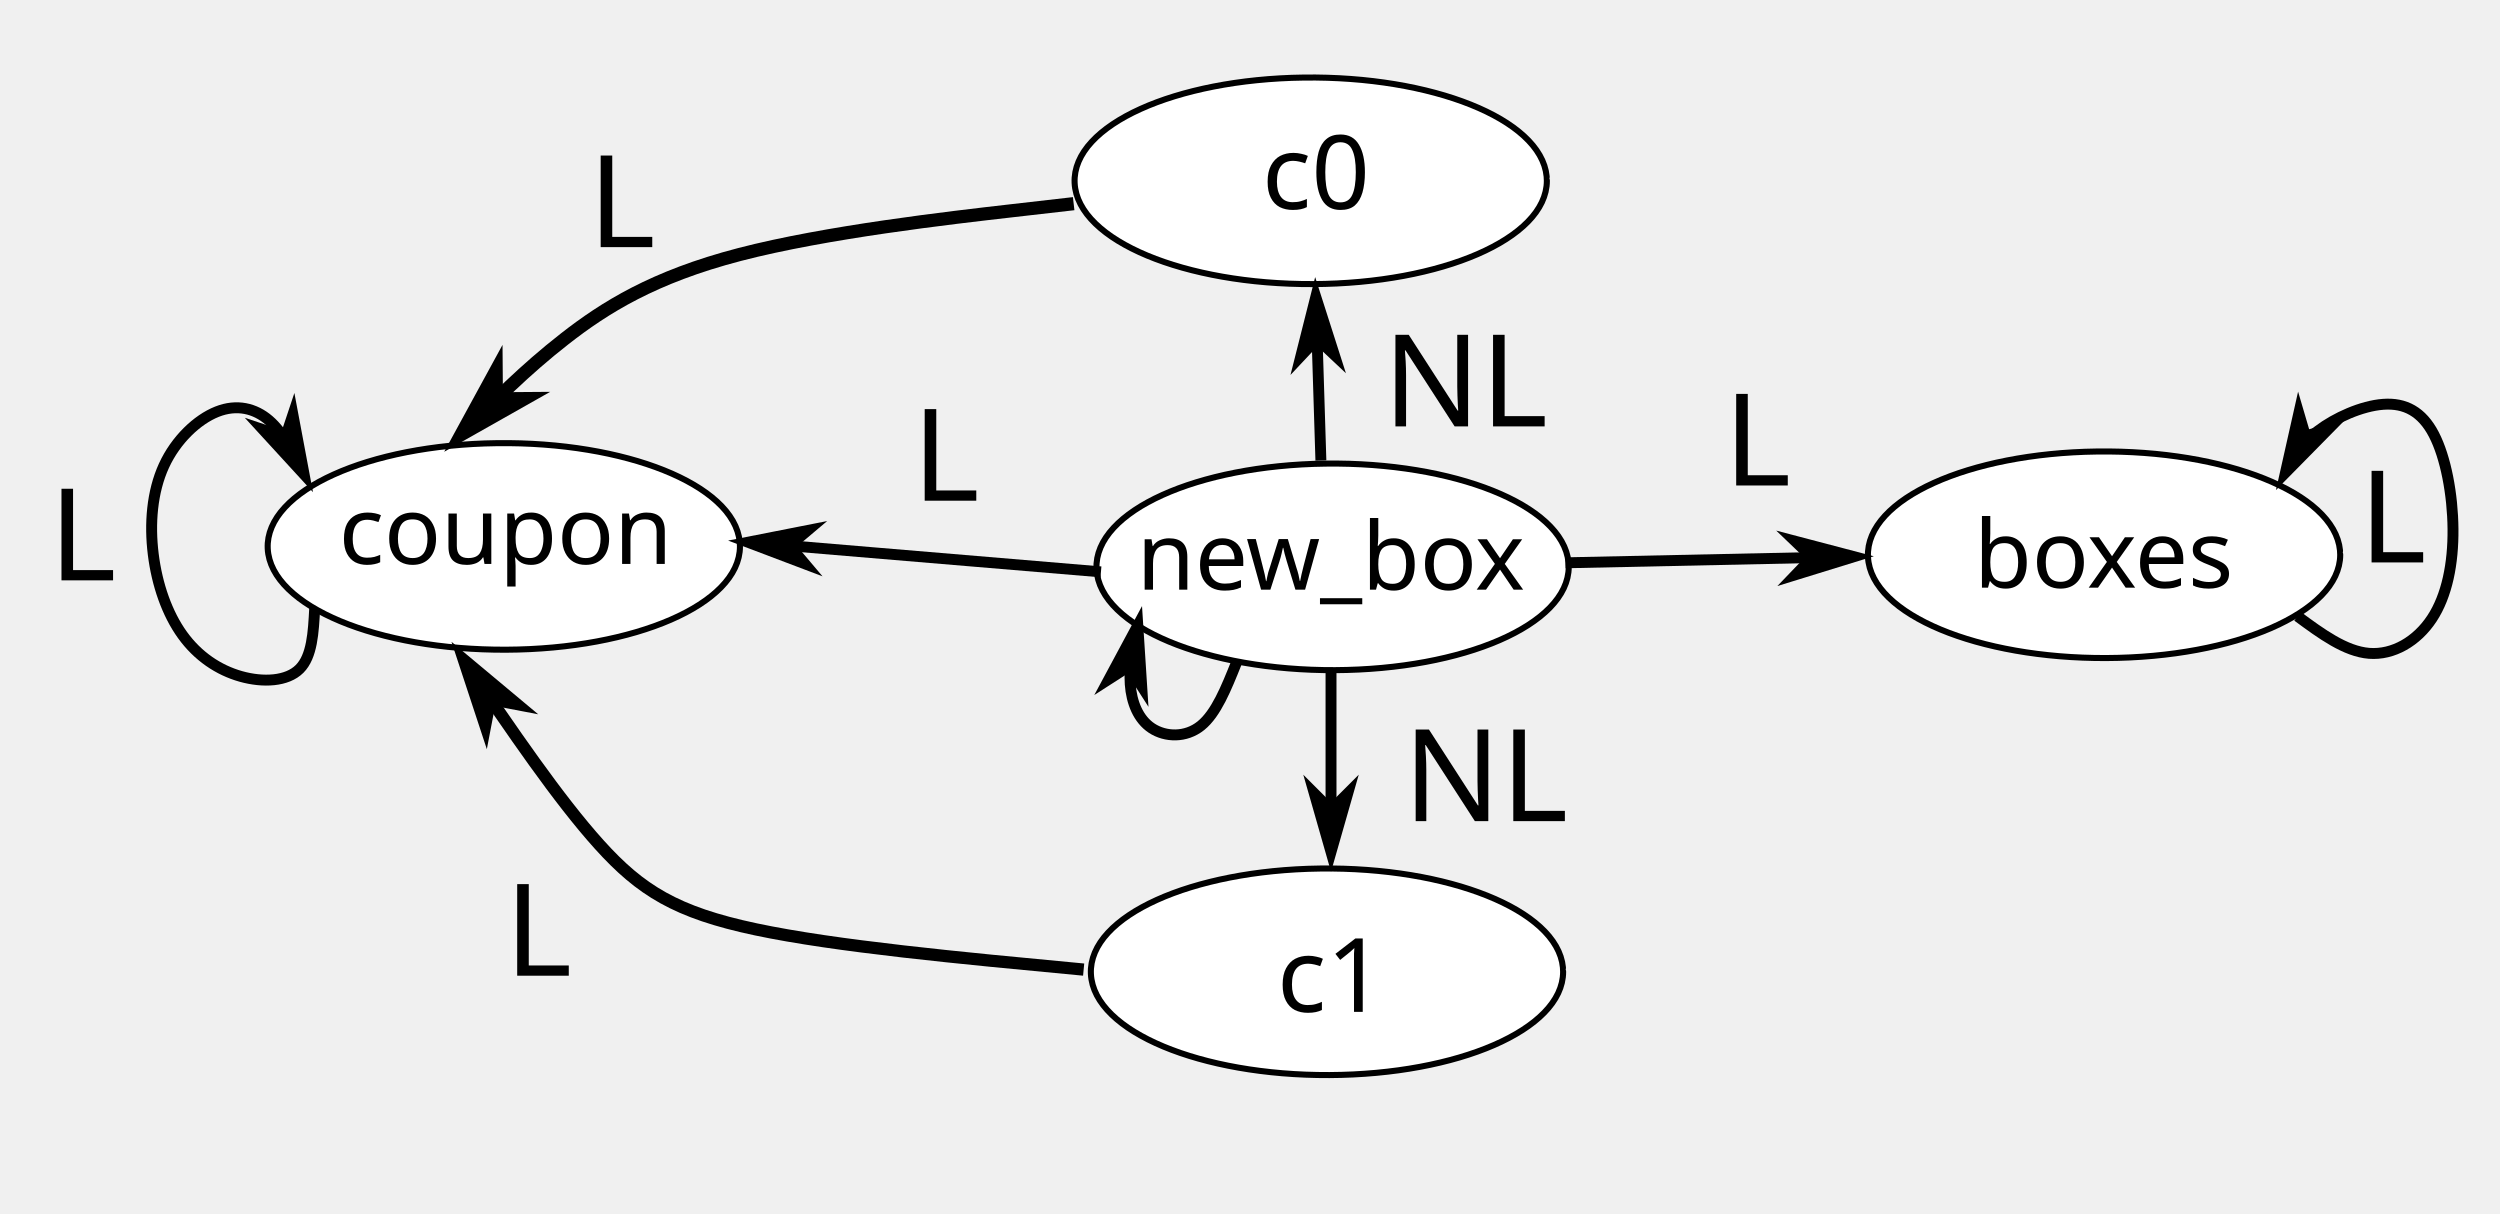
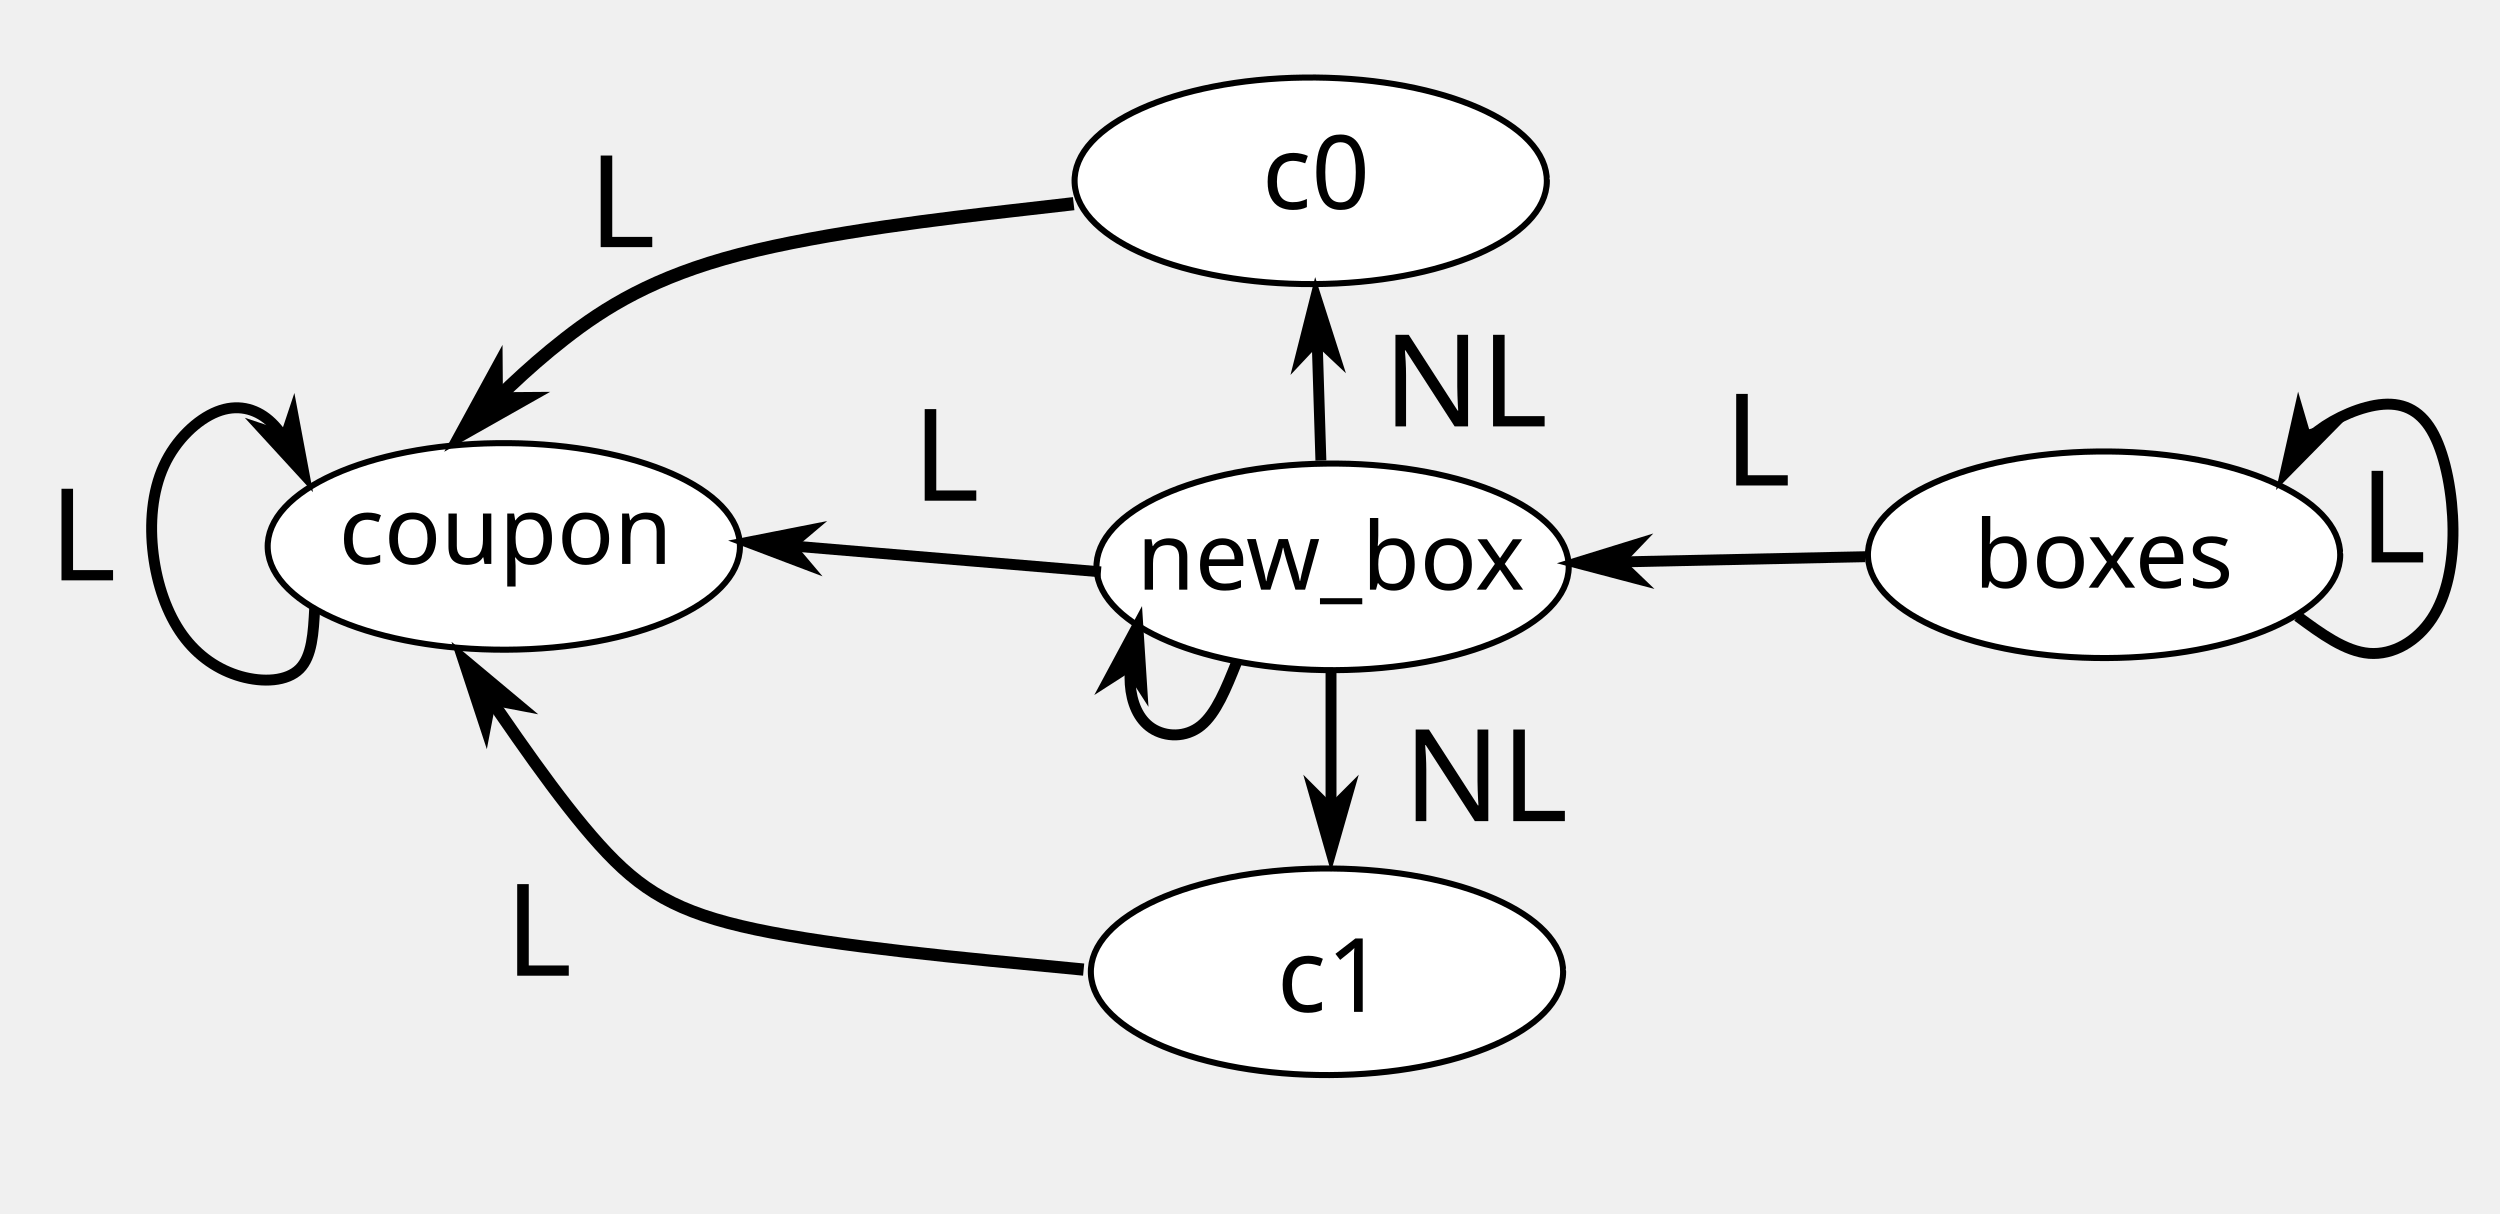
<svg xmlns="http://www.w3.org/2000/svg" xmlns:xlink="http://www.w3.org/1999/xlink" width="206mm" height="100mm" viewBox="0 0 206 100" version="1.1" id="svg5">
  <defs id="defs2">
    <marker style="overflow:visible;" id="marker37610" refX="0.0" refY="0.0" orient="auto">
      <path transform="scale(0.4) rotate(180) translate(10,0)" style="fill-rule:evenodd;fill:context-stroke;stroke:context-stroke;stroke-width:1.0pt;" d="M 0.0,0.0 L 5.0,-5.0 L -12.5,0.0 L 5.0,5.0 L 0.0,0.0 z " id="path37608" />
    </marker>
    <marker style="overflow:visible" id="marker31057" refX="0.0" refY="0.0" orient="auto">
      <path transform="scale(0.4) translate(10,0)" style="fill-rule:evenodd;fill:context-stroke;stroke:context-stroke;stroke-width:1.0pt" d="M 0.0,0.0 L 5.0,-5.0 L -12.5,0.0 L 5.0,5.0 L 0.0,0.0 z " id="path31055" />
    </marker>
    <marker style="overflow:visible" id="marker31047" refX="0.0" refY="0.0" orient="auto">
      <path transform="scale(0.8) translate(12.5,0)" style="fill-rule:evenodd;fill:context-stroke;stroke:context-stroke;stroke-width:1.0pt" d="M 0.0,0.0 L 5.0,-5.0 L -12.5,0.0 L 5.0,5.0 L 0.0,0.0 z " id="path31045" />
    </marker>
    <marker style="overflow:visible;" id="marker31037" refX="0.0" refY="0.0" orient="auto">
      <path transform="scale(0.4) rotate(180) translate(10,0)" style="fill-rule:evenodd;fill:context-stroke;stroke:context-stroke;stroke-width:1.0pt;" d="M 0.0,0.0 L 5.0,-5.0 L -12.5,0.0 L 5.0,5.0 L 0.0,0.0 z " id="path31035" />
    </marker>
    <marker style="overflow:visible" id="Arrow1Mstart" refX="0.0" refY="0.0" orient="auto">
      <path transform="scale(0.4) translate(10,0)" style="fill-rule:evenodd;fill:context-stroke;stroke:context-stroke;stroke-width:1.0pt" d="M 0.0,0.0 L 5.0,-5.0 L -12.5,0.0 L 5.0,5.0 L 0.0,0.0 z " id="path29568" />
    </marker>
    <linearGradient id="linearGradient29990">
      <stop style="stop-color:#ffffff;stop-opacity:1;" offset="0" id="stop29986" />
      <stop style="stop-color:#000000;stop-opacity:1" offset="1" id="stop29988" />
    </linearGradient>
    <marker style="overflow:visible;" id="Arrow1Mend" refX="0.0" refY="0.0" orient="auto">
      <path transform="scale(0.4) rotate(180) translate(10,0)" style="fill-rule:evenodd;fill:context-stroke;stroke:context-stroke;stroke-width:1.0pt;" d="M 0.0,0.0 L 5.0,-5.0 L -12.5,0.0 L 5.0,5.0 L 0.0,0.0 z " id="path29571" />
    </marker>
    <marker style="overflow:visible;" id="marker29860" refX="0.0" refY="0.0" orient="auto">
      <path transform="scale(0.8) rotate(180) translate(12.5,0)" style="fill-rule:evenodd;fill:context-stroke;stroke:context-stroke;stroke-width:1.0pt;" d="M 0.0,0.0 L 5.0,-5.0 L -12.5,0.0 L 5.0,5.0 L 0.0,0.0 z " id="path29858" />
    </marker>
    <marker style="overflow:visible" id="marker29850" refX="0.0" refY="0.0" orient="auto">
      <path transform="scale(0.8) translate(12.5,0)" style="fill-rule:evenodd;fill:context-stroke;stroke:context-stroke;stroke-width:1.0pt" d="M 0.0,0.0 L 5.0,-5.0 L -12.5,0.0 L 5.0,5.0 L 0.0,0.0 z " id="path29848" />
    </marker>
    <marker style="overflow:visible" id="marker29840" refX="0.0" refY="0.0" orient="auto">
      <path transform="scale(0.8) translate(12.5,0)" style="fill-rule:evenodd;fill:context-stroke;stroke:context-stroke;stroke-width:1.0pt" d="M 0.0,0.0 L 5.0,-5.0 L -12.5,0.0 L 5.0,5.0 L 0.0,0.0 z " id="path29838" />
    </marker>
    <marker style="overflow:visible" id="Arrow1Lstart" refX="0.0" refY="0.0" orient="auto">
      <path transform="scale(0.8) translate(12.5,0)" style="fill-rule:evenodd;fill:context-stroke;stroke:context-stroke;stroke-width:1.0pt" d="M 0.0,0.0 L 5.0,-5.0 L -12.5,0.0 L 5.0,5.0 L 0.0,0.0 z " id="path29562" />
    </marker>
    <marker style="overflow:visible;" id="Arrow1Lend" refX="0.0" refY="0.0" orient="auto">
      <path transform="scale(0.8) rotate(180) translate(12.5,0)" style="fill-rule:evenodd;fill:context-stroke;stroke:context-stroke;stroke-width:1.0pt;" d="M 0.0,0.0 L 5.0,-5.0 L -12.5,0.0 L 5.0,5.0 L 0.0,0.0 z " id="path29565" />
    </marker>
    <linearGradient id="linearGradient29251">
      <stop style="stop-color:#ffffff;stop-opacity:1;" offset="0" id="stop29247" />
      <stop style="stop-color:#ffffff;stop-opacity:0;" offset="1" id="stop29249" />
    </linearGradient>
    <linearGradient xlink:href="#linearGradient29251" id="linearGradient29253" x1="135.901" y1="45.851" x2="60.706" y2="44.691" gradientUnits="userSpaceOnUse" gradientTransform="translate(-47.31241,-29.71369)" />
    <linearGradient xlink:href="#linearGradient29990" id="linearGradient29992" x1="78.897" y1="77.658" x2="40.481" y2="53.7" gradientUnits="userSpaceOnUse" gradientTransform="translate(10.61822,2.00452)" />
    <marker style="overflow:visible" id="marker31037-8" refX="0" refY="0" orient="auto">
      <path transform="matrix(-0.4,0,0,-0.4,-4,0)" style="fill:context-stroke;fill-rule:evenodd;stroke:context-stroke;stroke-width:1pt" d="M 0,0 5,-5 -12.5,0 5,5 Z" id="path31035-1" />
    </marker>
  </defs>
  <g id="layer1">
    <path style="fill:#ffffff;stroke:#000000;stroke-width:1;stroke-linecap:round;stroke-linejoin:round;stroke-miterlimit:4;stroke-dasharray:none;paint-order:stroke fill markers" id="path862" d="M 60.722,45.025 A 19.208,8.261 0 0 1 41.708,53.286 19.208,8.261 0 0 1 22.31,45.192 19.208,8.261 0 0 1 40.931,36.767 19.208,8.261 0 0 1 60.706,44.691" />
    <path style="fill:url(#linearGradient29992);fill-opacity:1;stroke:#000000;stroke-width:1;stroke-linecap:round;stroke-linejoin:round;stroke-miterlimit:4;stroke-dasharray:none;paint-order:stroke fill markers" id="path862-0" d="m 128.551,80.075 a 19.208,8.261 0 0 1 -19.013,8.261 19.208,8.261 0 0 1 -19.398,-8.094 19.208,8.261 0 0 1 18.621,-8.425 19.208,8.261 0 0 1 19.775,7.923" />
    <path style="fill:url(#linearGradient29253);fill-opacity:1;stroke:#000000;stroke-width:1;stroke-linecap:round;stroke-linejoin:round;stroke-miterlimit:4;stroke-dasharray:none;paint-order:stroke fill markers" id="path862-0-3" d="M 127.211,14.898 A 19.208,8.261 0 0 1 108.198,23.159 19.208,8.261 0 0 1 88.799,15.066 19.208,8.261 0 0 1 107.42,6.641 19.208,8.261 0 0 1 127.195,14.564" />
    <path style="fill:#ffffff;stroke:#000000;stroke-width:1;stroke-linecap:round;stroke-linejoin:round;stroke-miterlimit:4;stroke-dasharray:none;paint-order:stroke fill markers" id="path862-7" d="m 129.013,46.709 a 19.208,8.261 0 0 1 -19.013,8.261 19.208,8.261 0 0 1 -19.398,-8.094 19.208,8.261 0 0 1 18.621,-8.425 19.208,8.261 0 0 1 19.775,7.923" />
    <text xml:space="preserve" style="font-style:normal;font-weight:normal;font-size:7.761px;line-height:1.25;font-family:sans-serif;fill:#000000;fill-opacity:1;stroke:none;stroke-width:0.265" x="27.922" y="46.469" id="text4510">
      <tspan id="tspan4508" style="font-size:7.761px;stroke-width:0.265" x="27.922" y="46.469">coupon</tspan>
    </text>
    <text xml:space="preserve" style="font-style:normal;font-weight:normal;font-size:7.761px;line-height:1.25;font-family:sans-serif;fill:#000000;fill-opacity:1;stroke:none;stroke-width:0.265" x="93.664" y="48.587" id="text4510-7">
      <tspan id="tspan4508-0" style="font-size:7.761px;stroke-width:0.265" x="93.664" y="48.587">new_box</tspan>
    </text>
    <text xml:space="preserve" style="font-style:normal;font-weight:normal;font-size:8.467px;line-height:1.25;font-family:sans-serif;fill:#000000;fill-opacity:1;stroke:none;stroke-width:0.265" x="103.984" y="17.221" id="text22223">
      <tspan id="tspan22221" style="font-size:8.467px;stroke-width:0.265" x="103.984" y="17.221">c0</tspan>
    </text>
    <text xml:space="preserve" style="font-style:normal;font-weight:normal;font-size:8.467px;line-height:1.25;font-family:sans-serif;fill:#000000;fill-opacity:1;stroke:none;stroke-width:0.265" x="105.221" y="83.38" id="text25935">
      <tspan id="tspan25933" style="font-size:8.467px;stroke-width:0.265" x="105.221" y="83.38">c1</tspan>
    </text>
    <text xml:space="preserve" style="font-style:normal;font-weight:normal;font-size:10.583px;line-height:1.25;font-family:sans-serif;fill:#000000;fill-opacity:1;stroke:none;stroke-width:0.265" x="4.037" y="47.82" id="text33138">
      <tspan id="tspan33136" style="stroke-width:0.265" x="4.037" y="47.82">L</tspan>
    </text>
    <text xml:space="preserve" style="font-style:normal;font-weight:normal;font-size:10.583px;line-height:1.25;font-family:sans-serif;fill:#000000;fill-opacity:1;stroke:none;stroke-width:0.265" x="41.587" y="80.401" id="text33138-3">
      <tspan id="tspan33136-7" style="stroke-width:0.265" x="41.587" y="80.401">L</tspan>
    </text>
    <text xml:space="preserve" style="font-style:normal;font-weight:normal;font-size:10.583px;line-height:1.25;font-family:sans-serif;fill:#000000;fill-opacity:1;stroke:none;stroke-width:0.265" x="48.465" y="20.363" id="text33138-2-4">
      <tspan id="tspan33136-5-8" style="stroke-width:0.265" x="48.465" y="20.363">L</tspan>
    </text>
    <text xml:space="preserve" style="font-style:normal;font-weight:normal;font-size:10.583px;line-height:1.25;font-family:sans-serif;fill:#000000;fill-opacity:1;stroke:none;stroke-width:0.265" x="75.164" y="41.257" id="text33138-2-4-0">
      <tspan id="tspan33136-5-8-6" style="stroke-width:0.265" x="75.164" y="41.257">L</tspan>
    </text>
    <text xml:space="preserve" style="font-style:normal;font-weight:normal;font-size:10.583px;line-height:1.25;font-family:sans-serif;fill:#000000;fill-opacity:1;stroke:none;stroke-width:0.265" x="142.032" y="40.005" id="text33138-2-4-0-1">
      <tspan id="tspan33136-5-8-6-0" style="stroke-width:0.265" x="142.032" y="40.005">L</tspan>
    </text>
    <text xml:space="preserve" style="font-style:normal;font-weight:normal;font-size:10.583px;line-height:1.25;font-family:sans-serif;fill:#000000;fill-opacity:1;stroke:none;stroke-width:0.265" x="113.955" y="35.134" id="text33138-2-4-2-3">
      <tspan id="tspan33136-5-8-4-7" style="stroke-width:0.265" x="113.955" y="35.134">NL</tspan>
    </text>
    <path style="fill:none;stroke:#000000;stroke-width:0.9;stroke-linecap:butt;stroke-linejoin:miter;stroke-miterlimit:4;stroke-dasharray:none;stroke-opacity:1;marker-end:url(#marker31037)" d="m 25.929,50.149 c -0.104,1.967 -0.207,3.934 -1.242,4.968 -1.035,1.035 -3.002,1.138 -4.839,0.621 -1.837,-0.517 -3.545,-1.656 -4.813,-3.416 -1.268,-1.76 -2.096,-4.14 -2.407,-6.65 -0.311,-2.51 -0.104,-5.149 0.88,-7.297 0.983,-2.148 2.743,-3.804 4.373,-4.451 1.63,-0.647 3.131,-0.285 4.296,0.725 1.164,1.009 1.992,2.665 2.82,4.321" id="path34406" />
    <path style="fill:none;stroke:#000000;stroke-width:1.008;stroke-linecap:butt;stroke-linejoin:miter;stroke-miterlimit:4;stroke-dasharray:none;stroke-opacity:1;marker-start:url(#marker31057)" d="m 38.317,54.528 c 3.85,5.671 7.7,11.342 11.085,15.089 3.385,3.747 6.306,5.57 12.877,6.962 6.571,1.392 16.793,2.354 27.014,3.316" id="path34702" />
    <path style="fill:none;stroke:#000000;stroke-width:1.086;stroke-linecap:butt;stroke-linejoin:miter;stroke-miterlimit:4;stroke-dasharray:none;stroke-opacity:1;marker-start:url(#marker31057)" d="m 38.102,35.703 c 2.567,-2.606 5.134,-5.213 8.427,-7.782 3.293,-2.57 7.311,-5.103 14.422,-6.953 7.111,-1.85 17.315,-3.018 22.417,-3.602 5.102,-0.584 5.102,-0.584 5.102,-0.584" id="path36311" />
    <path style="fill:#ffffff;stroke:#000000;stroke-width:1;stroke-linecap:round;stroke-linejoin:round;stroke-miterlimit:4;stroke-dasharray:none;paint-order:stroke fill markers" id="path862-7-4" d="m 192.583,45.712 a 19.208,8.261 0 0 1 -19.014,8.261 19.208,8.261 0 0 1 -19.398,-8.094 19.208,8.261 0 0 1 18.621,-8.425 19.208,8.261 0 0 1 19.775,7.923" />
    <text xml:space="preserve" style="font-style:normal;font-weight:normal;font-size:7.761px;line-height:1.25;font-family:sans-serif;fill:#000000;fill-opacity:1;stroke:none;stroke-width:0.265" x="162.655" y="48.424" id="text4510-7-7">
      <tspan id="tspan4508-0-1" style="font-size:7.761px;stroke-width:0.265" x="162.655" y="48.424">boxes</tspan>
    </text>
    <text xml:space="preserve" style="font-style:normal;font-weight:normal;font-size:10.583px;line-height:1.25;font-family:sans-serif;fill:#000000;fill-opacity:1;stroke:none;stroke-width:0.265" x="194.385" y="46.343" id="text33138-2-2-7-6-3">
      <tspan id="tspan33136-5-2-1-7-8" style="stroke-width:0.265" x="194.385" y="46.343">L</tspan>
    </text>
    <path style="fill:none;stroke:#000000;stroke-width:0.9;stroke-linecap:butt;stroke-linejoin:miter;stroke-miterlimit:4;stroke-dasharray:none;stroke-opacity:1;marker-end:url(#marker31037-8)" d="m 189.318,50.781 c 1.967,1.449 3.934,2.898 5.9,3.054 1.967,0.155 3.933,-0.983 5.175,-2.872 1.242,-1.889 1.76,-4.528 1.734,-7.375 -0.026,-2.846 -0.595,-5.9 -1.578,-7.789 -0.983,-1.889 -2.381,-2.614 -4.166,-2.484 -1.786,0.129 -3.959,1.113 -5.357,2.174 -1.397,1.061 -2.018,2.2 -2.639,3.338" id="path37441-4" />
    <path style="fill:none;stroke:#000000;stroke-width:0.9;stroke-linecap:butt;stroke-linejoin:miter;stroke-opacity:1;stroke-miterlimit:4;stroke-dasharray:none;marker-end:url(#marker37610)" d="m 109.676,55.047 c 0,5.005 0,10.009 0,15.013" id="path12665" />
    <path style="fill:none;stroke:#000000;stroke-width:0.9;stroke-linecap:butt;stroke-linejoin:miter;stroke-opacity:1;stroke-miterlimit:4;stroke-dasharray:none;marker-start:url(#marker31057)" d="m 108.425,24.604 c 0.139,4.448 0.278,8.897 0.417,13.345" id="path12669" />
    <path style="fill:none;stroke:#000000;stroke-width:0.9;stroke-linecap:butt;stroke-linejoin:miter;stroke-miterlimit:4;stroke-dasharray:none;stroke-opacity:1;marker-end:url(#marker37610)" d="M 90.718,47.123 C 81.067,46.312 71.416,45.502 61.764,44.691" id="path12786" />
-     <path style="fill:none;stroke:#000000;stroke-width:0.9;stroke-linecap:butt;stroke-linejoin:miter;stroke-opacity:1;stroke-miterlimit:4;stroke-dasharray:none;marker-end:url(#marker37610)" d="m 128.998,46.375 c 7.877,-0.167 15.755,-0.335 23.632,-0.502" id="path12790" />
+     <path style="fill:none;stroke:#000000;stroke-width:0.9;stroke-linecap:butt;stroke-linejoin:miter;stroke-miterlimit:4;stroke-dasharray:none;stroke-opacity:1;marker-start:url(#marker31057)" d="m 130.056,46.375 c 7.877,-0.167 15.755,-0.335 23.632,-0.502" id="path12790" />
    <text xml:space="preserve" style="font-style:normal;font-weight:normal;font-size:10.583px;line-height:1.25;font-family:sans-serif;fill:#000000;fill-opacity:1;stroke:none;stroke-width:0.265" x="115.623" y="67.662" id="text33138-2-4-2-3-4">
      <tspan id="tspan33136-5-8-4-7-0" style="stroke-width:0.265" x="115.623" y="67.662">NL</tspan>
    </text>
    <path style="fill:none;stroke:#000000;stroke-width:0.9;stroke-linecap:butt;stroke-linejoin:round;stroke-opacity:1;stroke-miterlimit:4;stroke-dasharray:none;marker-end:url(#marker37610)" d="m 101.884,54.603 c -0.837,2.092 -1.674,4.184 -2.929,5.195 -1.255,1.011 -2.929,0.941 -4.045,0.209 -1.116,-0.732 -1.674,-2.127 -1.778,-3.626 -0.105,-1.499 0.244,-3.103 0.593,-4.707" id="path13744" />
  </g>
</svg>
